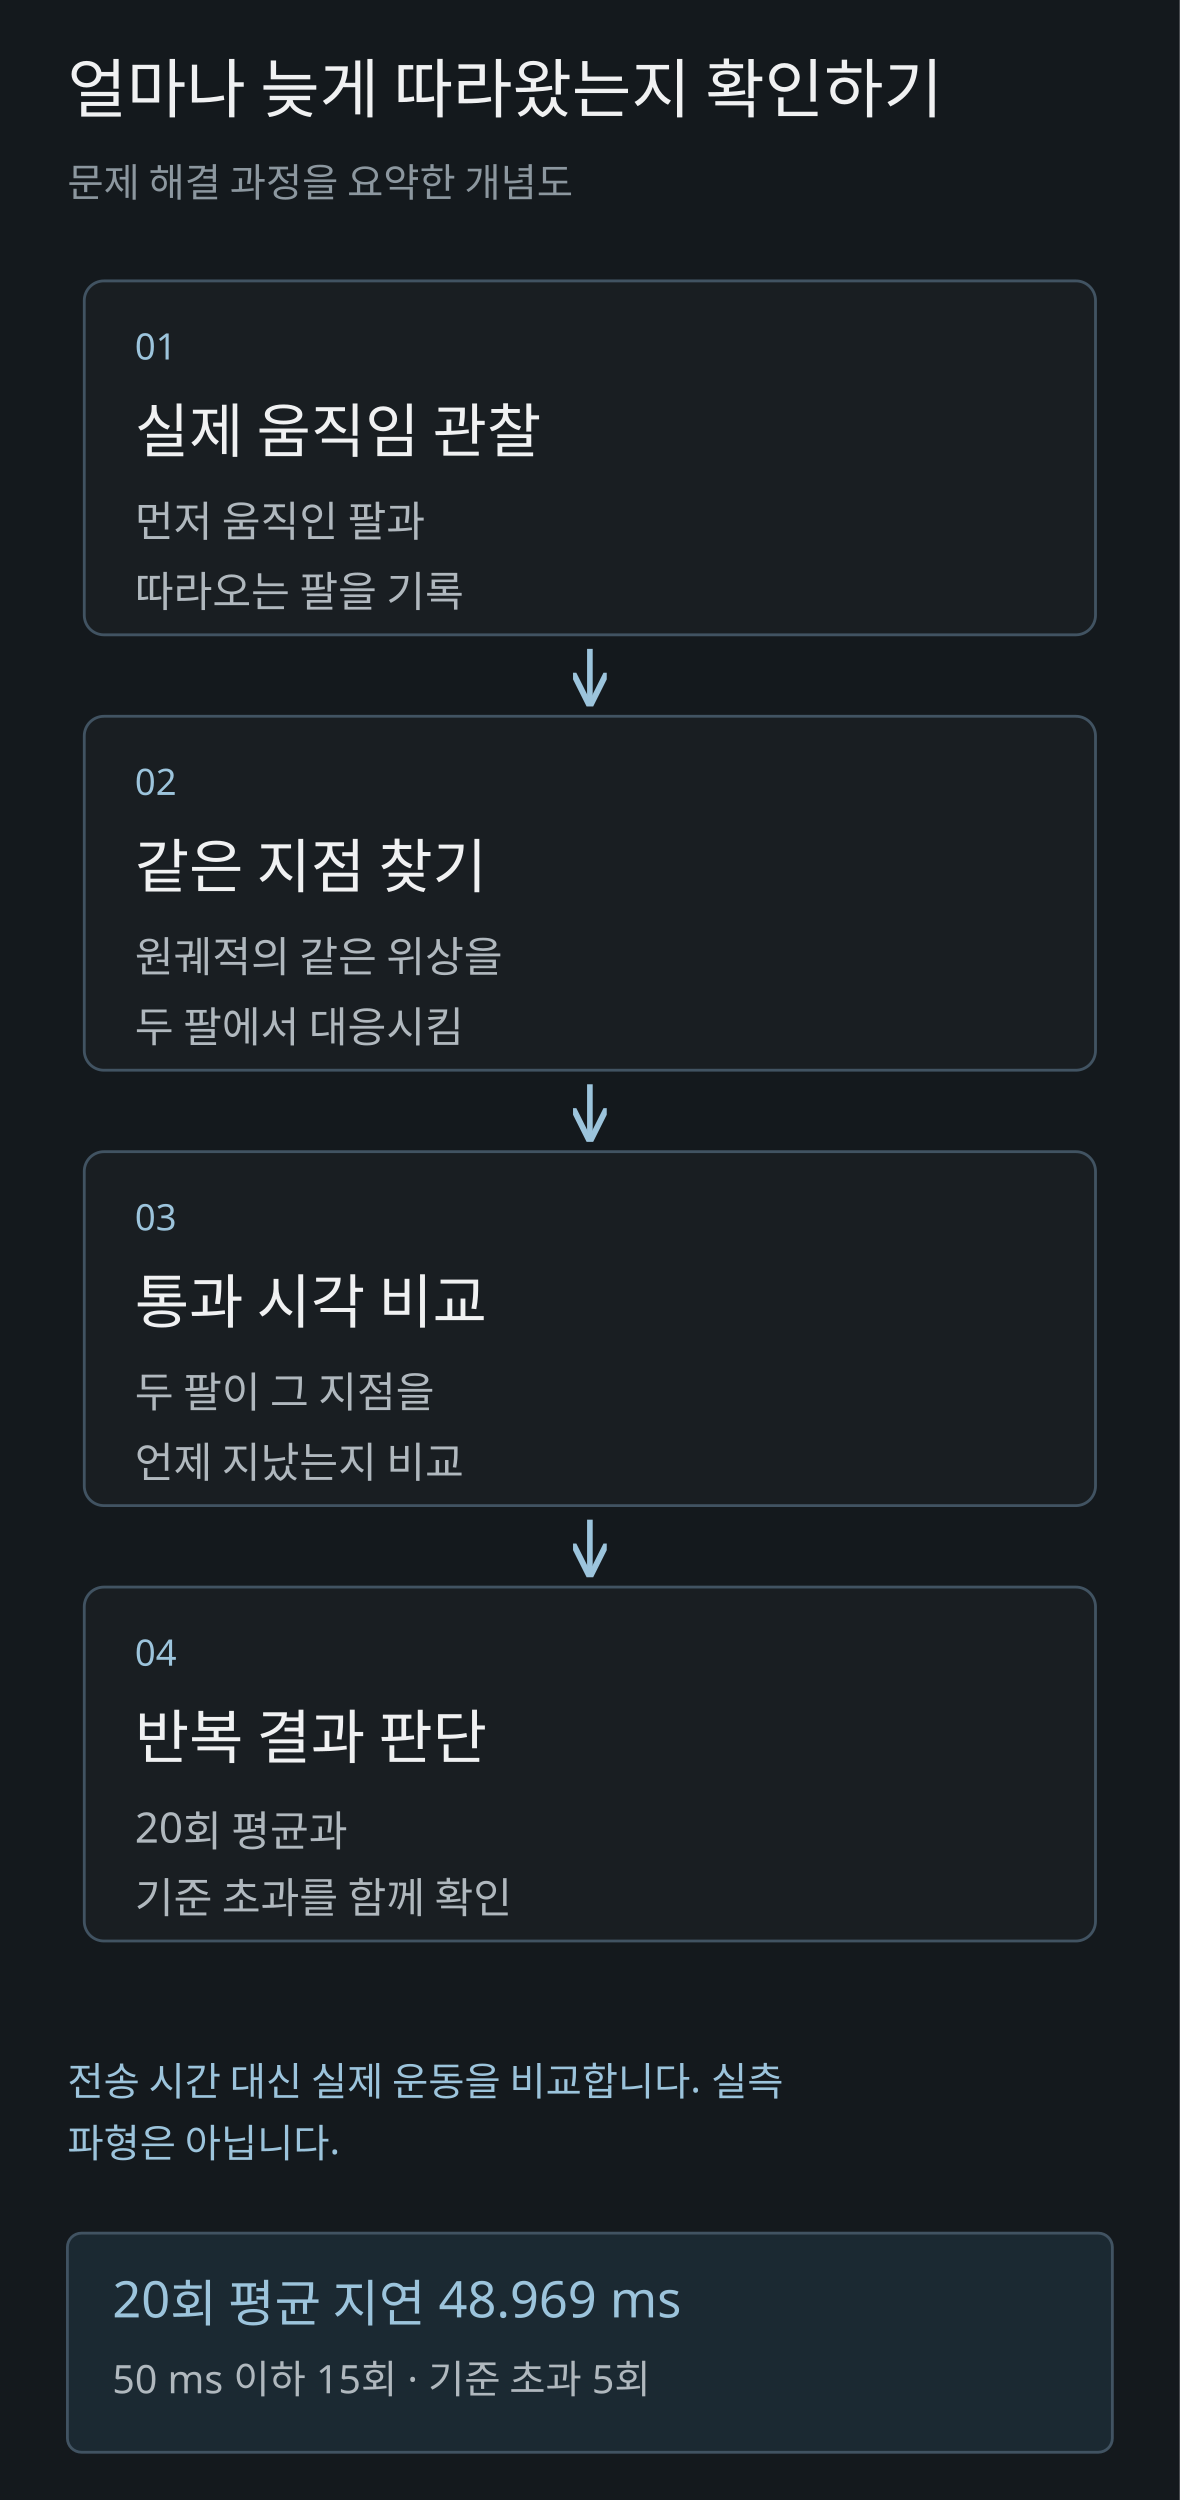
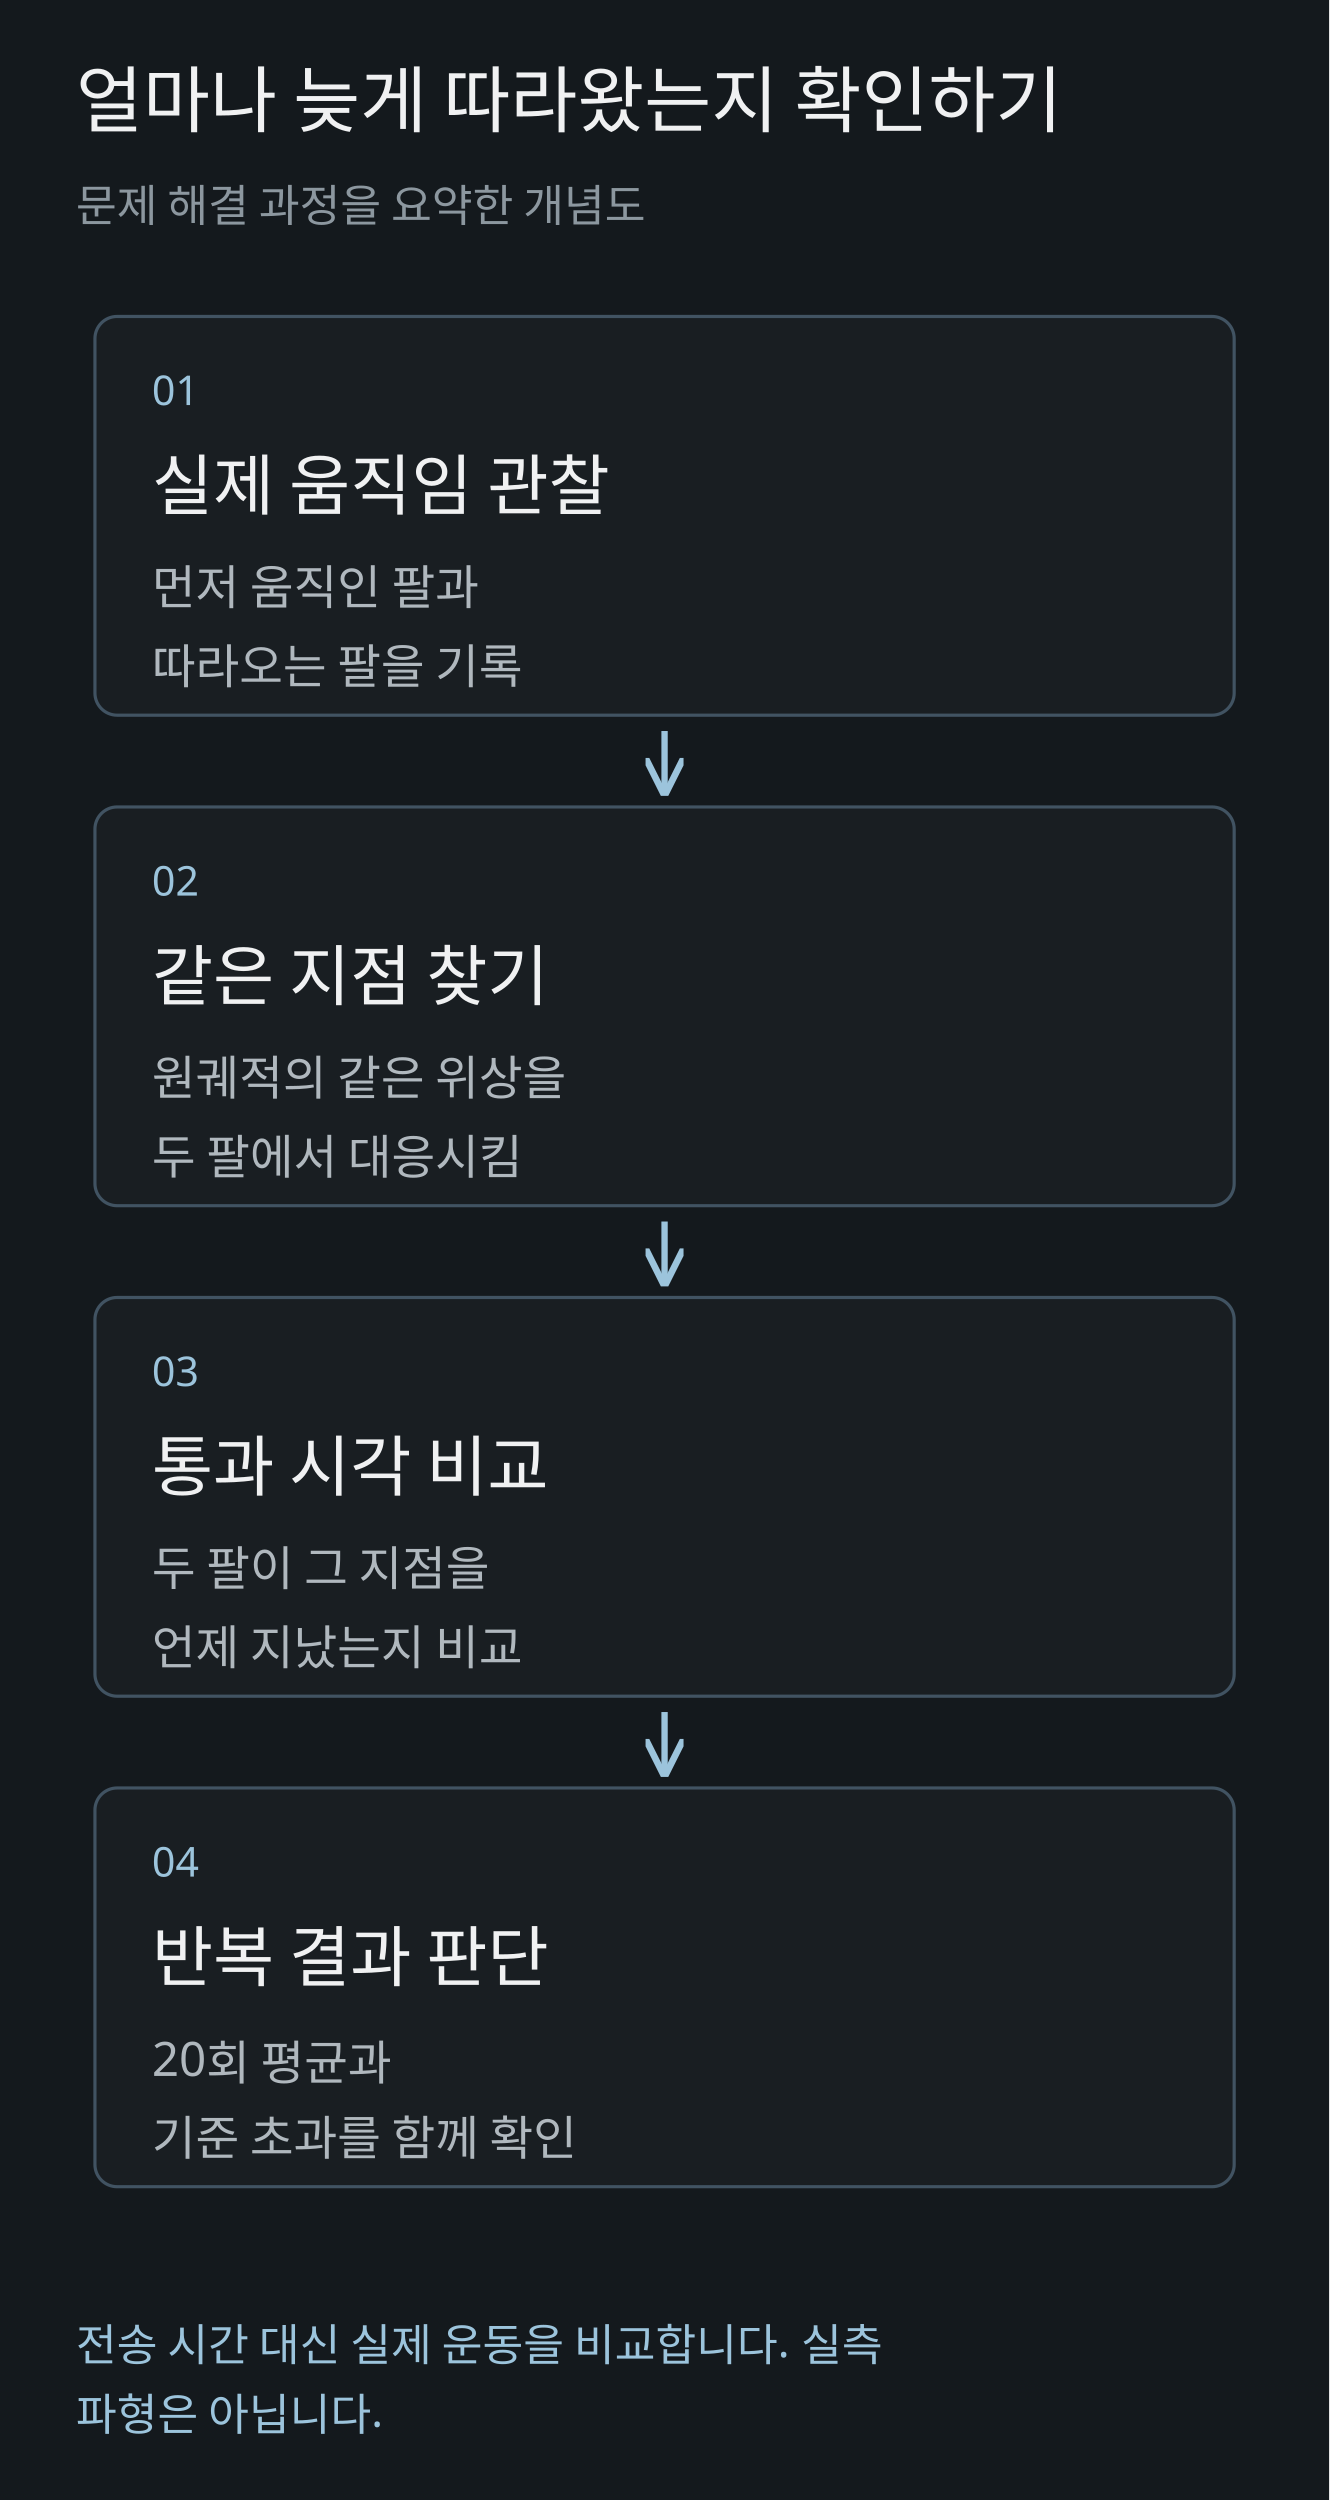
- <svg xmlns="http://www.w3.org/2000/svg" viewBox="0 0 420 890" role="img" aria-labelledby="title">
+ <svg xmlns="http://www.w3.org/2000/svg" viewBox="0 0 420 790" role="img" aria-labelledby="title">
  <defs>
    <marker id="arrow" viewBox="0 0 8 8" refX="7" refY="4" markerWidth="6" markerHeight="6" orient="auto">
      <path d="M0 0L8 4L0 8" fill="none" stroke="#9cc4dc" stroke-width="1.4" />
    </marker>
  </defs>
-   <rect width="420" height="890" fill="#14191d" />
+   <rect width="420" height="790" fill="#14191d" />
  <g font-family="Malgun Gothic,Pretendard,sans-serif">
    <text x="24" y="40" font-size="23" fill="#f0f1f2" text-anchor="start">얼마나 늦게 따라왔는지 확인하기</text>
    <text x="24" y="70" font-size="14" fill="#8c979f" text-anchor="start">문제 해결 과정을 요약한 개념도</text>
    <rect x="30" y="100" width="360" height="126" rx="7" fill="#191e22" stroke="#415362" />
    <text x="48" y="128" font-size="13" fill="#9cc4dc" text-anchor="start">01</text>
    <text x="48" y="161" font-size="21" fill="#f0f1f2" text-anchor="start">실제 움직임 관찰</text>
    <text x="48" y="191" font-size="15" fill="#b0b8be" text-anchor="start">먼저 움직인 팔과</text>
    <text x="48" y="216" font-size="15" fill="#b0b8be" text-anchor="start">따라오는 팔을 기록</text>
    <path d="M210 231L210 250" fill="none" stroke="#9cc4dc" stroke-width="2" marker-end="url(#arrow)" />
    <rect x="30" y="255" width="360" height="126" rx="7" fill="#191e22" stroke="#415362" />
    <text x="48" y="283" font-size="13" fill="#9cc4dc" text-anchor="start">02</text>
    <text x="48" y="316" font-size="21" fill="#f0f1f2" text-anchor="start">같은 지점 찾기</text>
    <text x="48" y="346" font-size="15" fill="#b0b8be" text-anchor="start">원궤적의 같은 위상을</text>
    <text x="48" y="371" font-size="15" fill="#b0b8be" text-anchor="start">두 팔에서 대응시킴</text>
    <path d="M210 386L210 405" fill="none" stroke="#9cc4dc" stroke-width="2" marker-end="url(#arrow)" />
    <rect x="30" y="410" width="360" height="126" rx="7" fill="#191e22" stroke="#415362" />
    <text x="48" y="438" font-size="13" fill="#9cc4dc" text-anchor="start">03</text>
    <text x="48" y="471" font-size="21" fill="#f0f1f2" text-anchor="start">통과 시각 비교</text>
    <text x="48" y="501" font-size="15" fill="#b0b8be" text-anchor="start">두 팔이 그 지점을</text>
    <text x="48" y="526" font-size="15" fill="#b0b8be" text-anchor="start">언제 지났는지 비교</text>
    <path d="M210 541L210 560" fill="none" stroke="#9cc4dc" stroke-width="2" marker-end="url(#arrow)" />
    <rect x="30" y="565" width="360" height="126" rx="7" fill="#191e22" stroke="#415362" />
    <text x="48" y="593" font-size="13" fill="#9cc4dc" text-anchor="start">04</text>
    <text x="48" y="626" font-size="21" fill="#f0f1f2" text-anchor="start">반복 결과 판단</text>
    <text x="48" y="656" font-size="15" fill="#b0b8be" text-anchor="start">20회 평균과</text>
    <text x="48" y="681" font-size="15" fill="#b0b8be" text-anchor="start">기준 초과를 함께 확인</text>
    <text x="24" y="746" font-size="14" fill="#9cc4dc">전송 시간 대신 실제 운동을 비교합니다. 실측</text>
    <text x="24" y="768" font-size="14" fill="#9cc4dc">파형은 아닙니다.</text>
  </g>
-   <g font-family="Malgun Gothic,Pretendard,sans-serif">
-     <rect x="24" y="795" width="372" height="78" rx="5" fill="#1b2932" stroke="#415362" />
-     <text x="40" y="825" font-size="18" fill="#9cc4dc">20회 평균 지연 48.969 ms</text>
-     <text x="40" y="852" font-size="14" fill="#b0b8be">50 ms 이하 15회 · 기준 초과 5회</text>
-   </g>
</svg>
